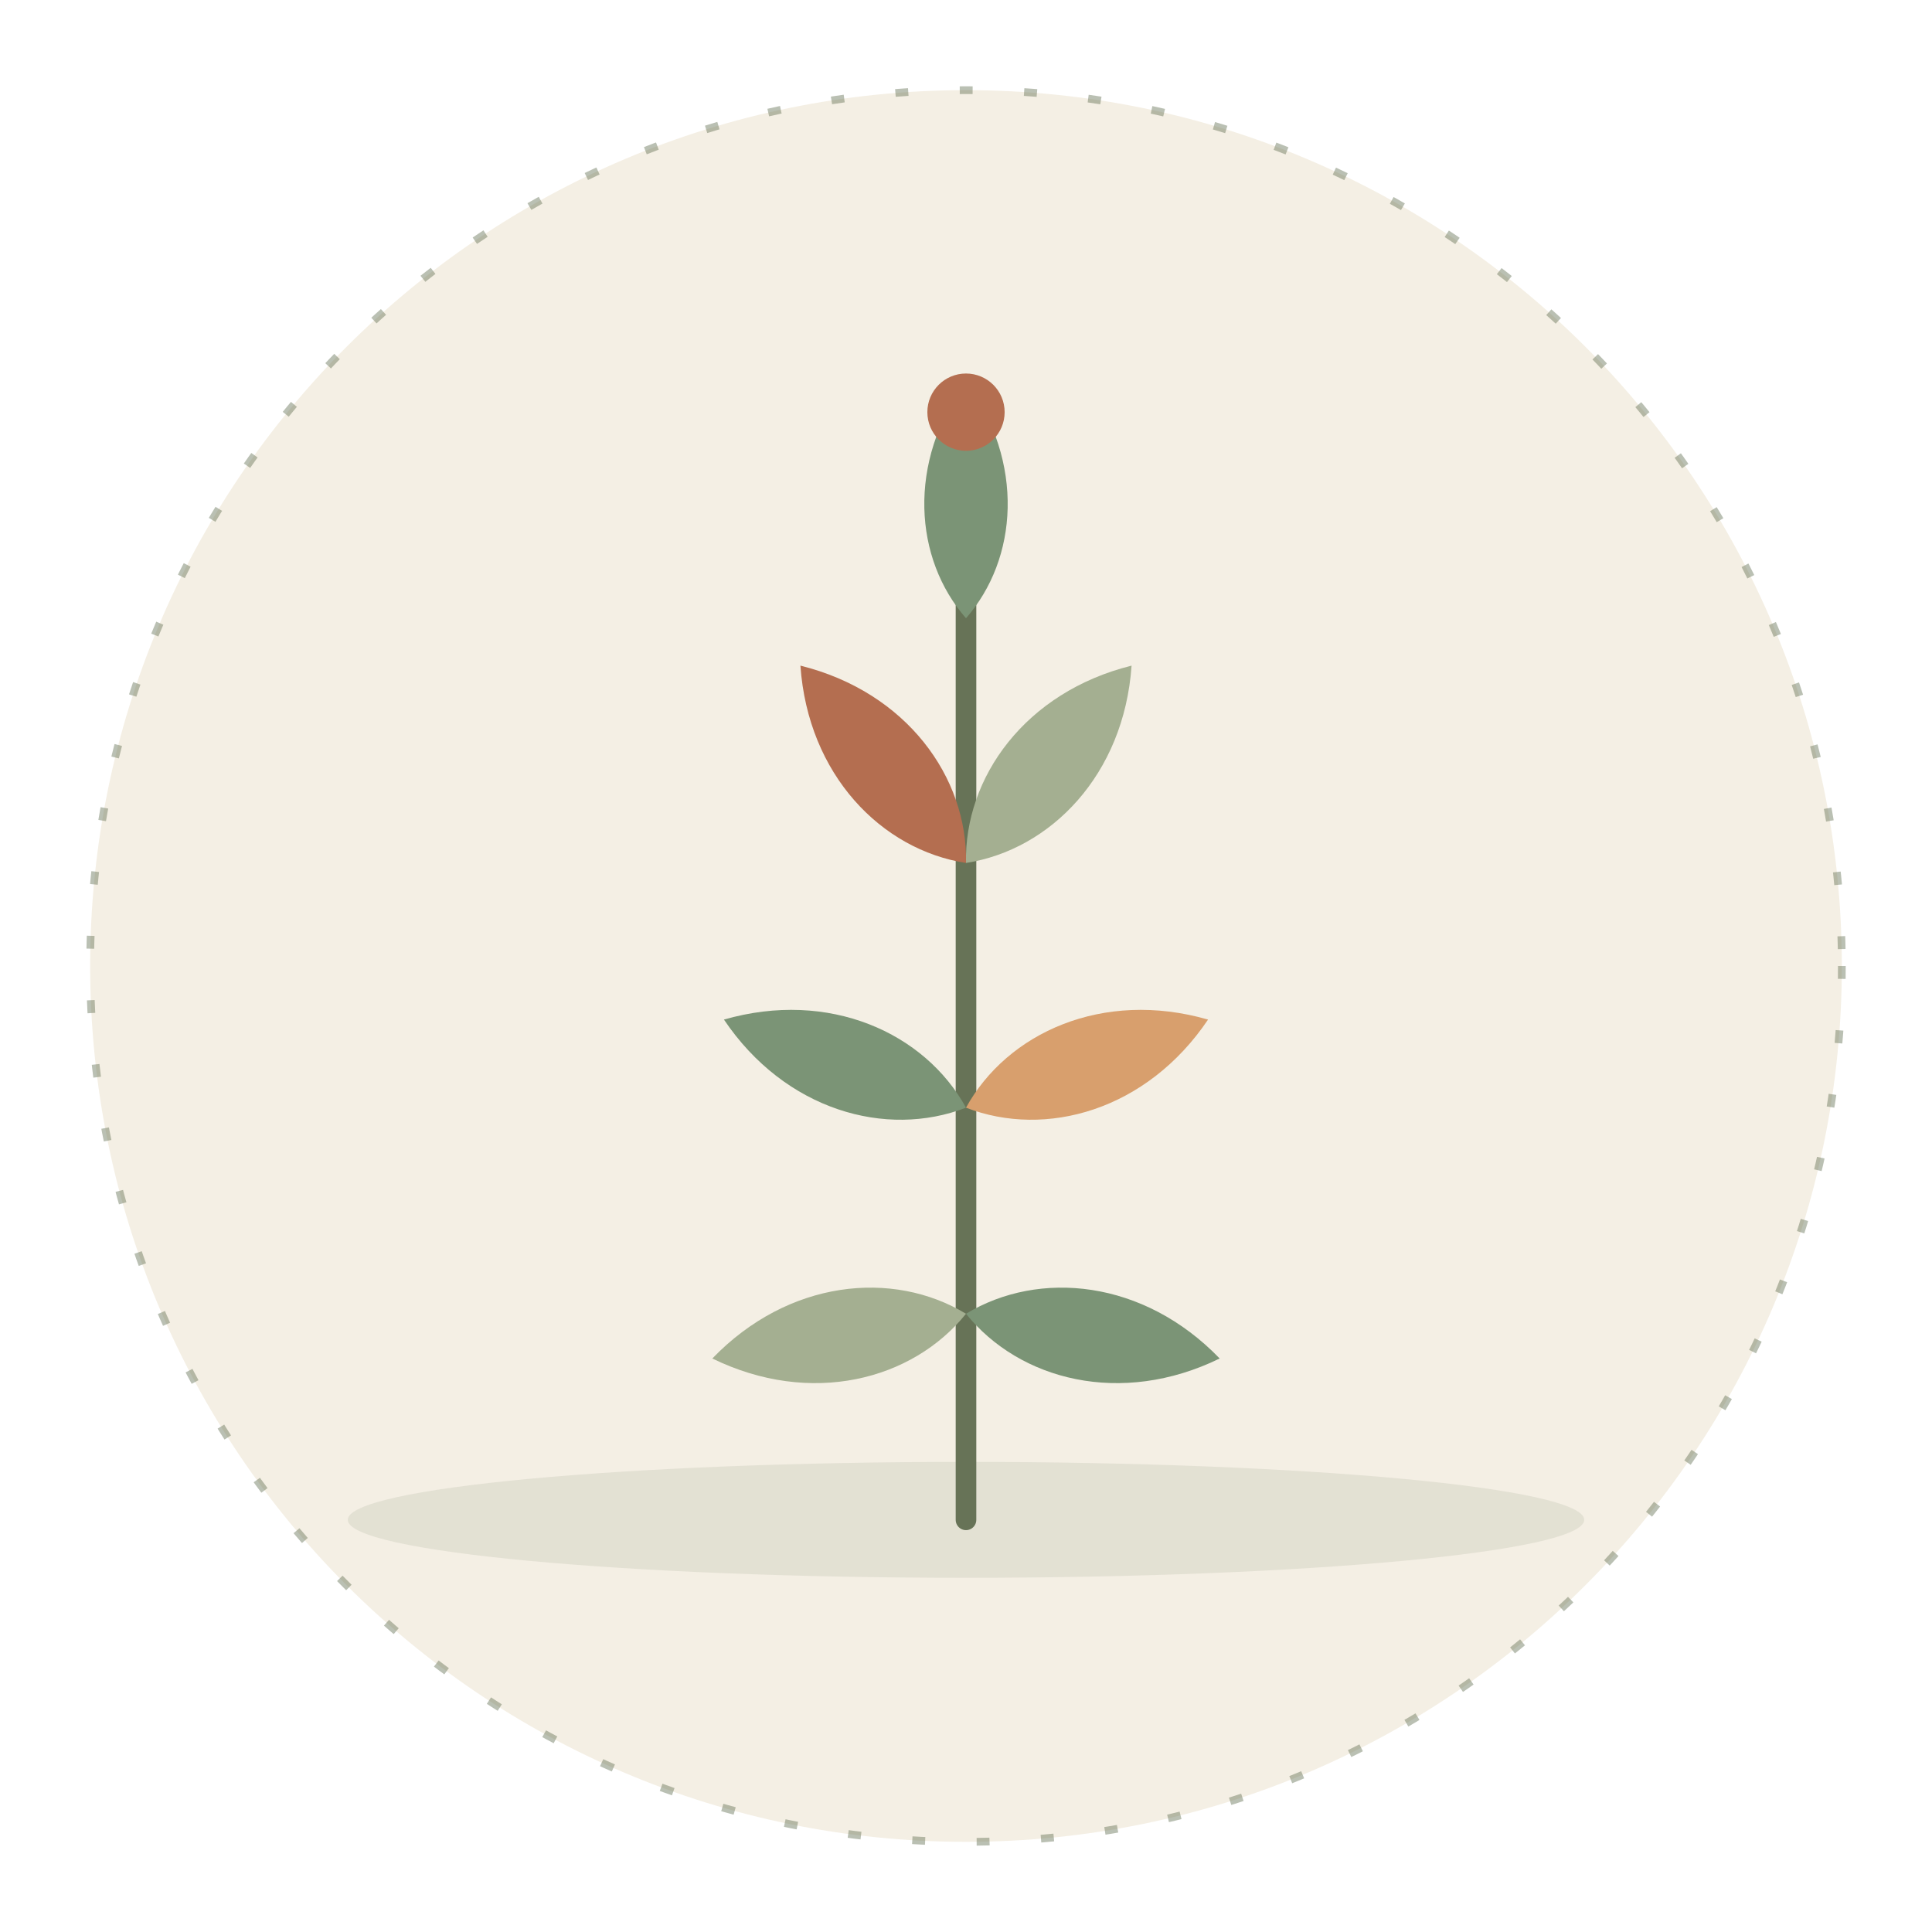
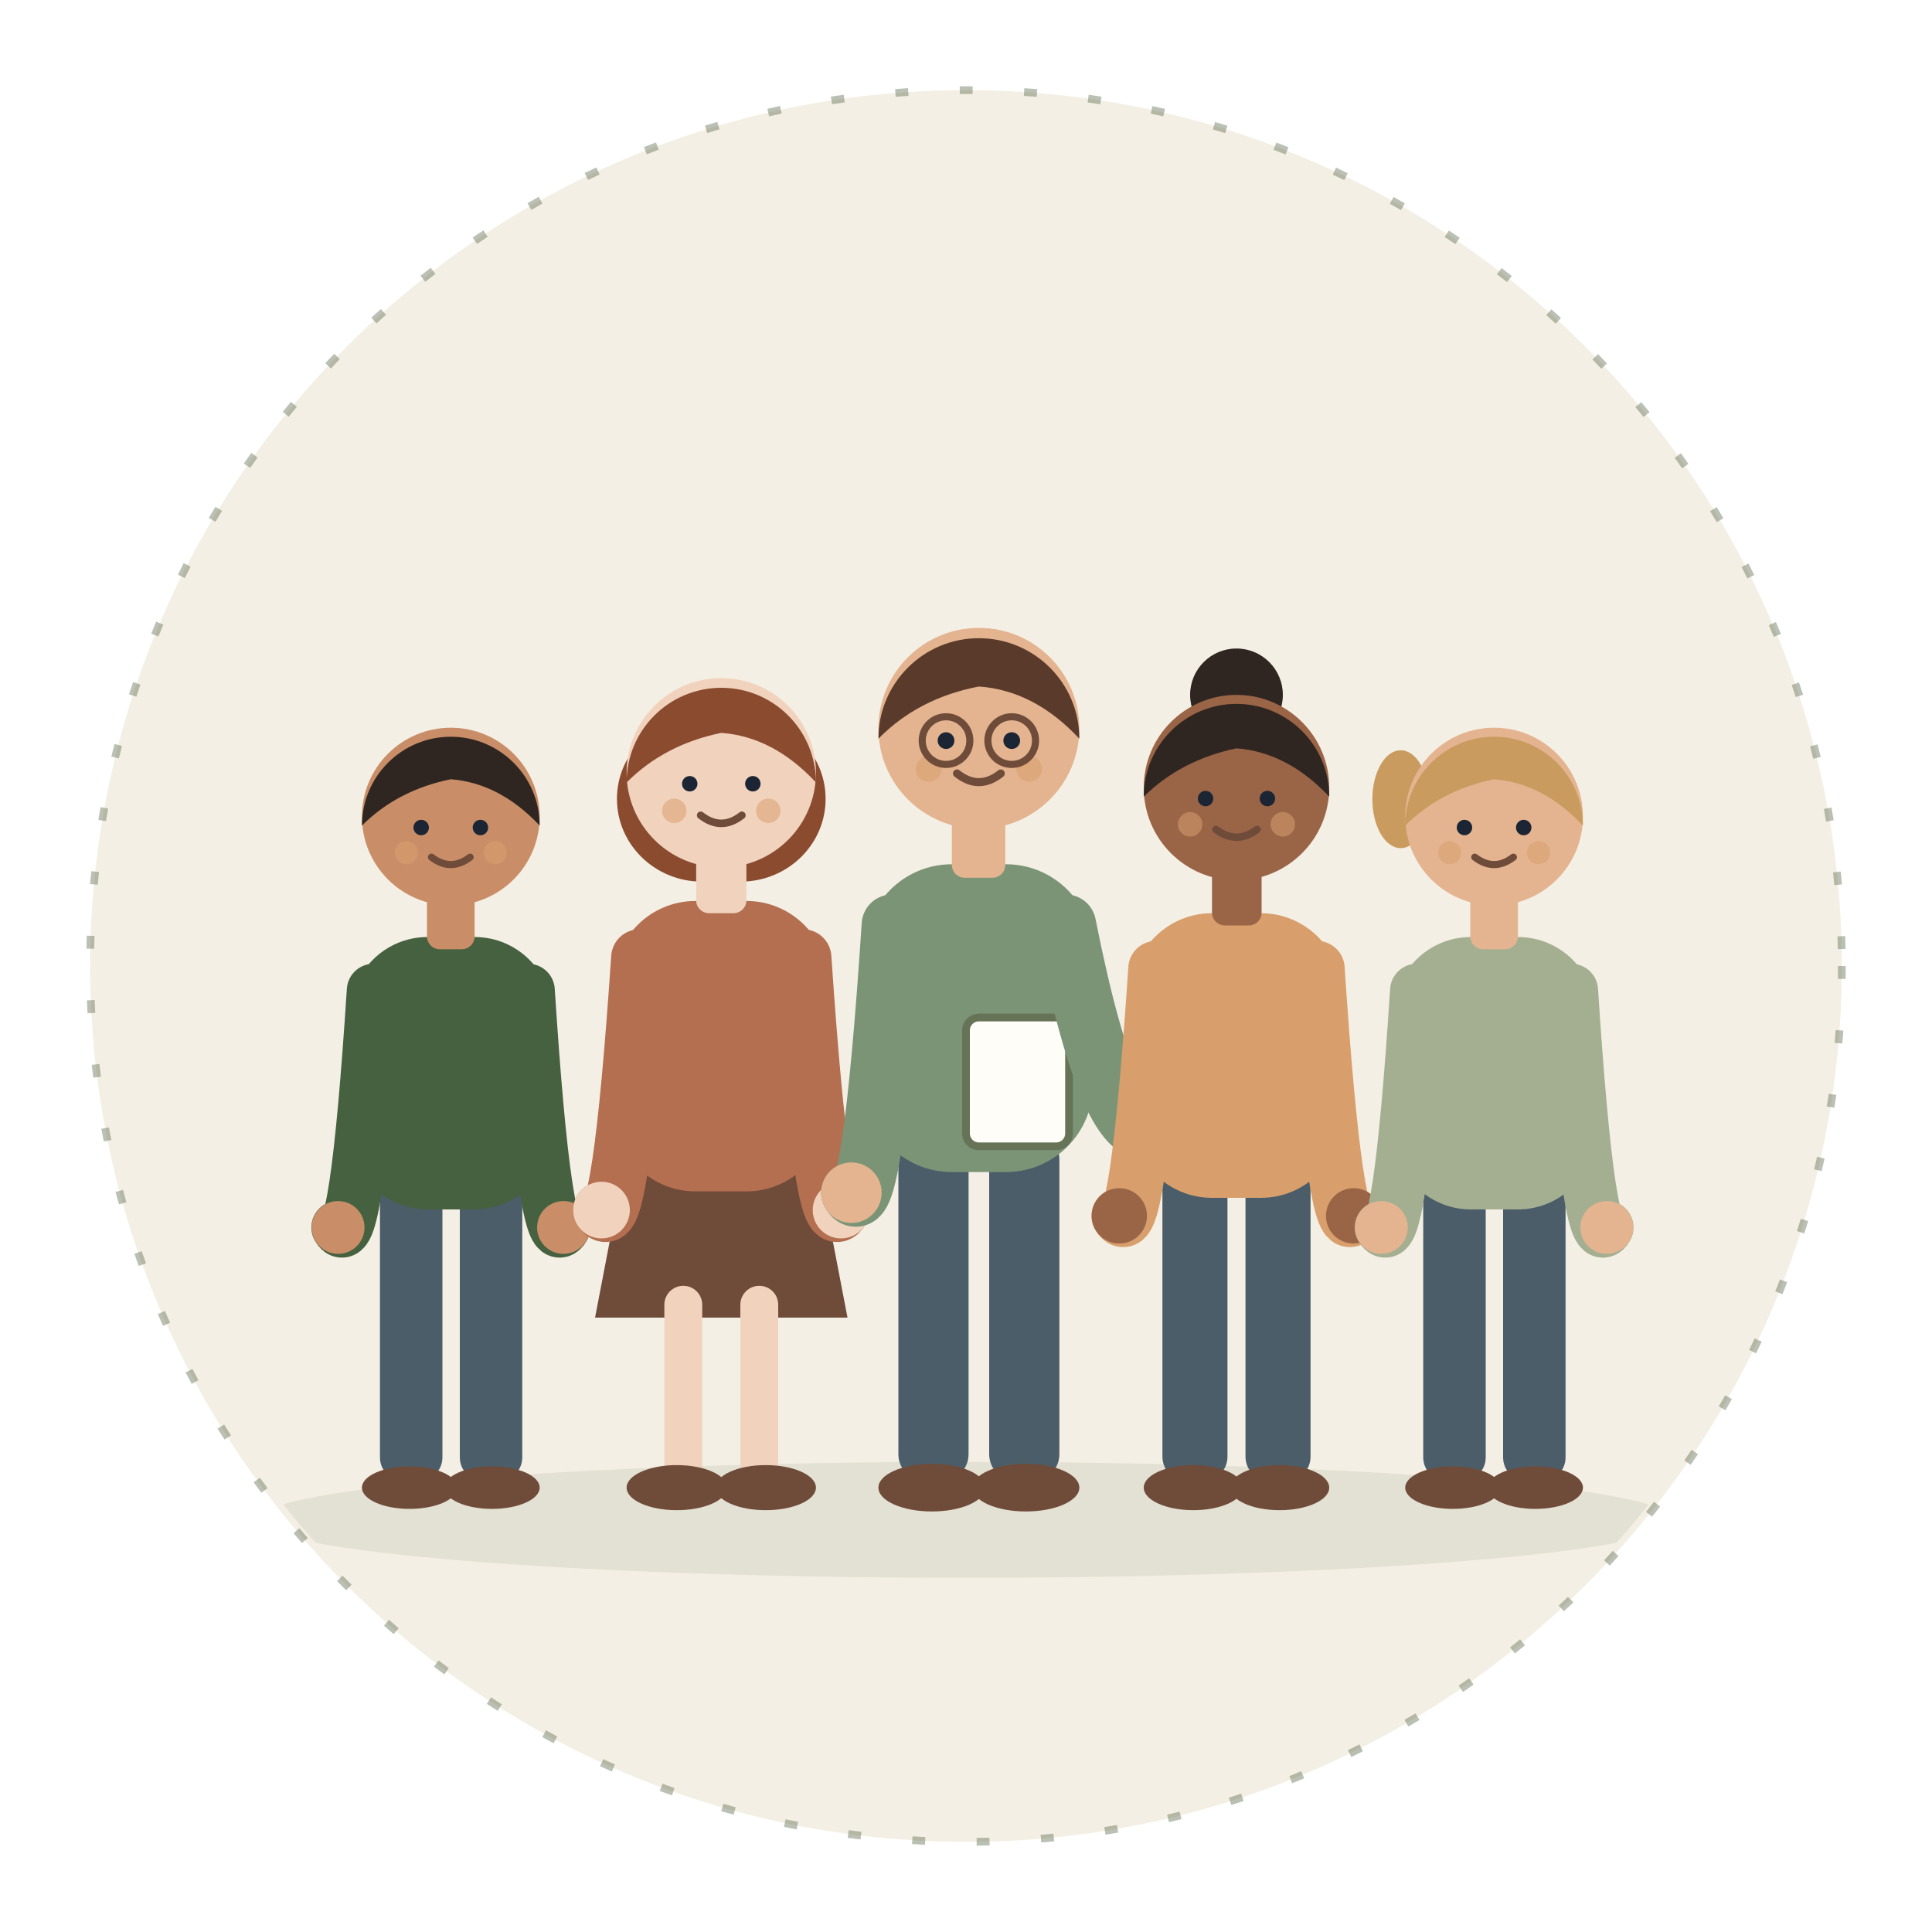
- <svg xmlns="http://www.w3.org/2000/svg" viewBox="0 0 300 300" width="300" height="300" role="img" aria-label="Un tallo con hojas de distintos colores, como un equipo">
+ <svg xmlns="http://www.w3.org/2000/svg" viewBox="0 0 300 300" width="300" height="300" role="img" aria-label="El equipo de profesionales del centro, juntos">
  <circle cx="150" cy="150" r="136" fill="#f4efe4" />
  <circle cx="150" cy="150" r="136" fill="none" stroke="#677357" stroke-width="1.2" stroke-dasharray="2 8" opacity=".45" />
  <clipPath id="disco">
    <circle cx="150" cy="150" r="135" />
  </clipPath>
  <g clip-path="url(#disco)">
-     <ellipse cx="150" cy="236" rx="96" ry="9" fill="#677357" opacity=".12" />
-     <path d="M150 236 V92" stroke="#677357" stroke-width="3.2" fill="none" stroke-linecap="round" stroke-linejoin="round" />
-     <path d="M0 0 C7 -8 8 -21 0 -32 C-8 -21 -7 -8 0 0 Z" transform="translate(150.0 134.0) rotate(-40) scale(1.25)" fill="#b46e50" opacity="1.0" />
-     <path d="M0 0 C7 -8 8 -21 0 -32 C-8 -21 -7 -8 0 0 Z" transform="translate(150.0 134.0) rotate(40) scale(1.25)" fill="#a4af91" opacity="1.0" />
-     <path d="M0 0 C7 -8 8 -21 0 -32 C-8 -21 -7 -8 0 0 Z" transform="translate(150.0 172.0) rotate(-70) scale(1.25)" fill="#7b9476" opacity="1.0" />
-     <path d="M0 0 C7 -8 8 -21 0 -32 C-8 -21 -7 -8 0 0 Z" transform="translate(150.0 172.0) rotate(70) scale(1.25)" fill="#d89f6d" opacity="1.0" />
-     <path d="M0 0 C7 -8 8 -21 0 -32 C-8 -21 -7 -8 0 0 Z" transform="translate(150.0 204.0) rotate(-100) scale(1.25)" fill="#a4af91" opacity="1.0" />
-     <path d="M0 0 C7 -8 8 -21 0 -32 C-8 -21 -7 -8 0 0 Z" transform="translate(150.0 204.0) rotate(100) scale(1.25)" fill="#7b9476" opacity="1.0" />
-     <path d="M0 0 C7 -8 8 -21 0 -32 C-8 -21 -7 -8 0 0 Z" transform="translate(150.0 96.0) rotate(0) scale(1.15)" fill="#7b9476" opacity="1.0" />
-     <circle cx="150.0" cy="64.0" r="6" fill="#b46e50" opacity="1.0" />
+     <ellipse cx="150" cy="236" rx="110" ry="9" fill="#677357" opacity=".12" />
+     <rect x="59.0" y="182.3" width="9.7" height="47.7" rx="3.7" fill="#4b5d68" />
+     <rect x="71.4" y="182.3" width="9.7" height="47.7" rx="3.7" fill="#4b5d68" />
+     <ellipse cx="63.6" cy="231.0" rx="7.4" ry="3.3" fill="#6f4b39" />
+     <ellipse cx="76.4" cy="231.0" rx="7.4" ry="3.3" fill="#6f4b39" />
+     <rect x="54.4" y="145.5" width="31.3" height="42.3" rx="12.0" fill="#46613f" />
+     <rect x="66.3" y="138.2" width="7.4" height="9.2" rx="2.0" fill="#c98e68" />
+     <circle cx="70.0" cy="126.8" r="13.8" fill="#c98e68" opacity="1.0" />
+     <path d="M56.2 128.2 A13.8 13.8 0 0 1 83.8 128.2 Q77.6 121.6 70.0 121.0 Q61.7 122.7 56.2 128.2 Z" fill="#2f2622" />
+     <circle cx="65.4" cy="128.5" r="1.2" fill="#1c2534" opacity="1.0" />
+     <circle cx="74.6" cy="128.5" r="1.2" fill="#1c2534" opacity="1.0" />
+     <path d="M67.0 133.1 Q70.0 135.4 73.0 133.1" stroke="#6f4b39" stroke-width="1.104" fill="none" stroke-linecap="round" stroke-linejoin="round" />
+     <circle cx="63.1" cy="132.4" r="1.8" fill="#d89f6d" opacity="0.55" />
+     <circle cx="76.9" cy="132.4" r="1.8" fill="#d89f6d" opacity="0.55" />
+     <path d="M58.0 153.8 Q55.3 195.6 52.5 190.6" stroke="#46613f" stroke-width="8.3" fill="none" stroke-linecap="round" />
+     <circle cx="52.5" cy="190.6" r="4.1" fill="#c98e68" opacity="1.0" />
+     <path d="M82.0 153.8 Q84.7 195.6 87.5 190.6" stroke="#46613f" stroke-width="8.3" fill="none" stroke-linecap="round" />
+     <circle cx="87.5" cy="190.6" r="4.1" fill="#c98e68" opacity="1.0" />
+     <rect x="95.8" y="111.2" width="32.4" height="25.7" rx="13.2" fill="#8a4b2f" />
+     <path d="M97.3 179.1 h29.4 l4.9 25.5 h-39.2 z" fill="#6f4b39" />
+     <path d="M106.1 202.6 V229.0 M117.9 202.6 V229.0" stroke="#f1d3bd" stroke-width="5.88" fill="none" stroke-linecap="round" stroke-linejoin="round" />
+     <ellipse cx="105.1" cy="231.0" rx="7.8" ry="3.5" fill="#6f4b39" />
+     <ellipse cx="118.9" cy="231.0" rx="7.8" ry="3.5" fill="#6f4b39" />
+     <rect x="95.3" y="139.9" width="33.3" height="45.1" rx="12.7" fill="#b46e50" />
+     <rect x="108.1" y="132.0" width="7.8" height="9.8" rx="2.0" fill="#f1d3bd" />
+     <circle cx="112.0" cy="120.0" r="14.7" fill="#f1d3bd" opacity="1.0" />
+     <path d="M97.3 121.5 A14.7 14.7 0 0 1 126.7 121.5 Q120.1 114.4 112.0 113.8 Q103.2 115.6 97.3 121.5 Z" fill="#8a4b2f" />
+     <circle cx="107.1" cy="121.7" r="1.2" fill="#1c2534" opacity="1.0" />
+     <circle cx="116.9" cy="121.7" r="1.2" fill="#1c2534" opacity="1.0" />
+     <path d="M108.8 126.6 Q112.0 129.1 115.2 126.6" stroke="#6f4b39" stroke-width="1.176" fill="none" stroke-linecap="round" stroke-linejoin="round" />
+     <circle cx="104.7" cy="125.9" r="1.9" fill="#d89f6d" opacity="0.55" />
+     <circle cx="119.3" cy="125.9" r="1.9" fill="#d89f6d" opacity="0.55" />
+     <path d="M99.3 148.7 Q96.3 193.2 93.4 187.9" stroke="#b46e50" stroke-width="8.8" fill="none" stroke-linecap="round" />
+     <circle cx="93.4" cy="187.9" r="4.4" fill="#f1d3bd" opacity="1.0" />
+     <path d="M124.7 148.7 Q127.7 193.2 130.6 187.9" stroke="#b46e50" stroke-width="8.8" fill="none" stroke-linecap="round" />
+     <circle cx="130.6" cy="187.9" r="4.4" fill="#f1d3bd" opacity="1.0" />
+     <rect x="139.5" y="175.8" width="10.9" height="54.2" rx="4.2" fill="#4b5d68" />
+     <rect x="153.6" y="175.8" width="10.9" height="54.2" rx="4.2" fill="#4b5d68" />
+     <ellipse cx="144.7" cy="231.0" rx="8.3" ry="3.7" fill="#6f4b39" />
+     <ellipse cx="159.3" cy="231.0" rx="8.3" ry="3.7" fill="#6f4b39" />
+     <rect x="134.3" y="134.2" width="35.4" height="47.8" rx="13.5" fill="#7b9476" />
+     <rect x="147.8" y="125.9" width="8.3" height="10.4" rx="2.0" fill="#e3b48f" />
+     <circle cx="152.0" cy="113.1" r="15.6" fill="#e3b48f" opacity="1.0" />
+     <path d="M136.4 114.7 A15.6 15.6 0 0 1 167.6 114.7 Q160.6 107.2 152.0 106.6 Q142.6 108.4 136.4 114.7 Z" fill="#5a3a2a" />
+     <circle cx="146.9" cy="115.0" r="1.3" fill="#1c2534" opacity="1.0" />
+     <circle cx="157.1" cy="115.0" r="1.3" fill="#1c2534" opacity="1.0" />
+     <path d="M148.6 120.1 Q152.0 122.8 155.4 120.1" stroke="#6f4b39" stroke-width="1.248" fill="none" stroke-linecap="round" stroke-linejoin="round" />
+     <circle cx="144.2" cy="119.4" r="2.0" fill="#d89f6d" opacity="0.55" />
+     <circle cx="159.8" cy="119.4" r="2.0" fill="#d89f6d" opacity="0.55" />
+     <circle cx="146.9" cy="115.0" r="3.7" fill="none" stroke="#6f4b39" stroke-width="1.1" />
+     <circle cx="157.1" cy="115.0" r="3.7" fill="none" stroke="#6f4b39" stroke-width="1.1" />
+     <rect x="150.0" y="158.0" width="16.0" height="20.0" rx="2.0" fill="#fffdf8" stroke="#677357" stroke-width="1.2" />
+     <path d="M138.5 143.6 Q135.4 190.8 132.2 185.2" stroke="#7b9476" stroke-width="9.4" fill="none" stroke-linecap="round" />
+     <circle cx="132.2" cy="185.2" r="4.7" fill="#e3b48f" opacity="1.0" />
+     <path d="M165.5 143.6 Q172.8 180.4 180.1 174.8" stroke="#7b9476" stroke-width="9.4" fill="none" stroke-linecap="round" />
+     <circle cx="180.1" cy="174.8" r="4.7" fill="#e3b48f" opacity="1.0" />
+     <circle cx="192.0" cy="107.9" r="7.2" fill="#2f2622" opacity="1.0" />
+     <rect x="180.5" y="180.2" width="10.1" height="49.8" rx="3.8" fill="#4b5d68" />
+     <rect x="193.4" y="180.2" width="10.1" height="49.8" rx="3.8" fill="#4b5d68" />
+     <ellipse cx="185.3" cy="231.0" rx="7.7" ry="3.5" fill="#6f4b39" />
+     <ellipse cx="198.7" cy="231.0" rx="7.7" ry="3.5" fill="#6f4b39" />
+     <rect x="175.7" y="141.8" width="32.6" height="44.2" rx="12.5" fill="#d89f6d" />
+     <rect x="188.2" y="134.1" width="7.7" height="9.6" rx="2.0" fill="#9a6446" />
+     <circle cx="192.0" cy="122.3" r="14.4" fill="#9a6446" opacity="1.0" />
+     <path d="M177.6 123.7 A14.4 14.4 0 0 1 206.4 123.7 Q199.9 116.8 192.0 116.2 Q183.4 118.0 177.6 123.7 Z" fill="#2f2622" />
+     <circle cx="187.2" cy="124.0" r="1.2" fill="#1c2534" opacity="1.0" />
+     <circle cx="196.8" cy="124.0" r="1.2" fill="#1c2534" opacity="1.0" />
+     <path d="M188.8 128.8 Q192.0 131.2 195.2 128.8" stroke="#6f4b39" stroke-width="1.152" fill="none" stroke-linecap="round" stroke-linejoin="round" />
+     <circle cx="184.8" cy="128.0" r="1.9" fill="#d89f6d" opacity="0.55" />
+     <circle cx="199.2" cy="128.0" r="1.9" fill="#d89f6d" opacity="0.55" />
+     <path d="M179.5 150.4 Q176.6 194.0 173.8 188.8" stroke="#d89f6d" stroke-width="8.6" fill="none" stroke-linecap="round" />
+     <circle cx="173.8" cy="188.8" r="4.3" fill="#9a6446" opacity="1.0" />
+     <path d="M204.5 150.4 Q207.4 194.0 210.2 188.8" stroke="#d89f6d" stroke-width="8.6" fill="none" stroke-linecap="round" />
+     <circle cx="210.2" cy="188.8" r="4.3" fill="#9a6446" opacity="1.0" />
+     <ellipse cx="217.5" cy="124.1" rx="4.4" ry="7.6" fill="#c99b5e" />
+     <rect x="221.0" y="182.3" width="9.7" height="47.7" rx="3.7" fill="#4b5d68" />
+     <rect x="233.4" y="182.3" width="9.7" height="47.7" rx="3.7" fill="#4b5d68" />
+     <ellipse cx="225.6" cy="231.0" rx="7.4" ry="3.3" fill="#6f4b39" />
+     <ellipse cx="238.4" cy="231.0" rx="7.4" ry="3.3" fill="#6f4b39" />
+     <rect x="216.4" y="145.5" width="31.3" height="42.3" rx="12.0" fill="#a4af91" />
+     <rect x="228.3" y="138.2" width="7.4" height="9.2" rx="2.0" fill="#e3b48f" />
+     <circle cx="232.0" cy="126.8" r="13.8" fill="#e3b48f" opacity="1.0" />
+     <path d="M218.2 128.2 A13.8 13.8 0 0 1 245.8 128.2 Q239.6 121.6 232.0 121.0 Q223.7 122.7 218.2 128.2 Z" fill="#c99b5e" />
+     <circle cx="227.4" cy="128.5" r="1.2" fill="#1c2534" opacity="1.0" />
+     <circle cx="236.6" cy="128.5" r="1.2" fill="#1c2534" opacity="1.0" />
+     <path d="M229.0 133.1 Q232.0 135.4 235.0 133.1" stroke="#6f4b39" stroke-width="1.104" fill="none" stroke-linecap="round" stroke-linejoin="round" />
+     <circle cx="225.1" cy="132.4" r="1.8" fill="#d89f6d" opacity="0.55" />
+     <circle cx="238.9" cy="132.4" r="1.8" fill="#d89f6d" opacity="0.55" />
+     <path d="M220.0 153.8 Q217.3 195.6 214.5 190.6" stroke="#a4af91" stroke-width="8.3" fill="none" stroke-linecap="round" />
+     <circle cx="214.5" cy="190.6" r="4.1" fill="#e3b48f" opacity="1.0" />
+     <path d="M244.0 153.8 Q246.7 195.6 249.5 190.6" stroke="#a4af91" stroke-width="8.3" fill="none" stroke-linecap="round" />
+     <circle cx="249.5" cy="190.6" r="4.1" fill="#e3b48f" opacity="1.0" />
  </g>
</svg>
